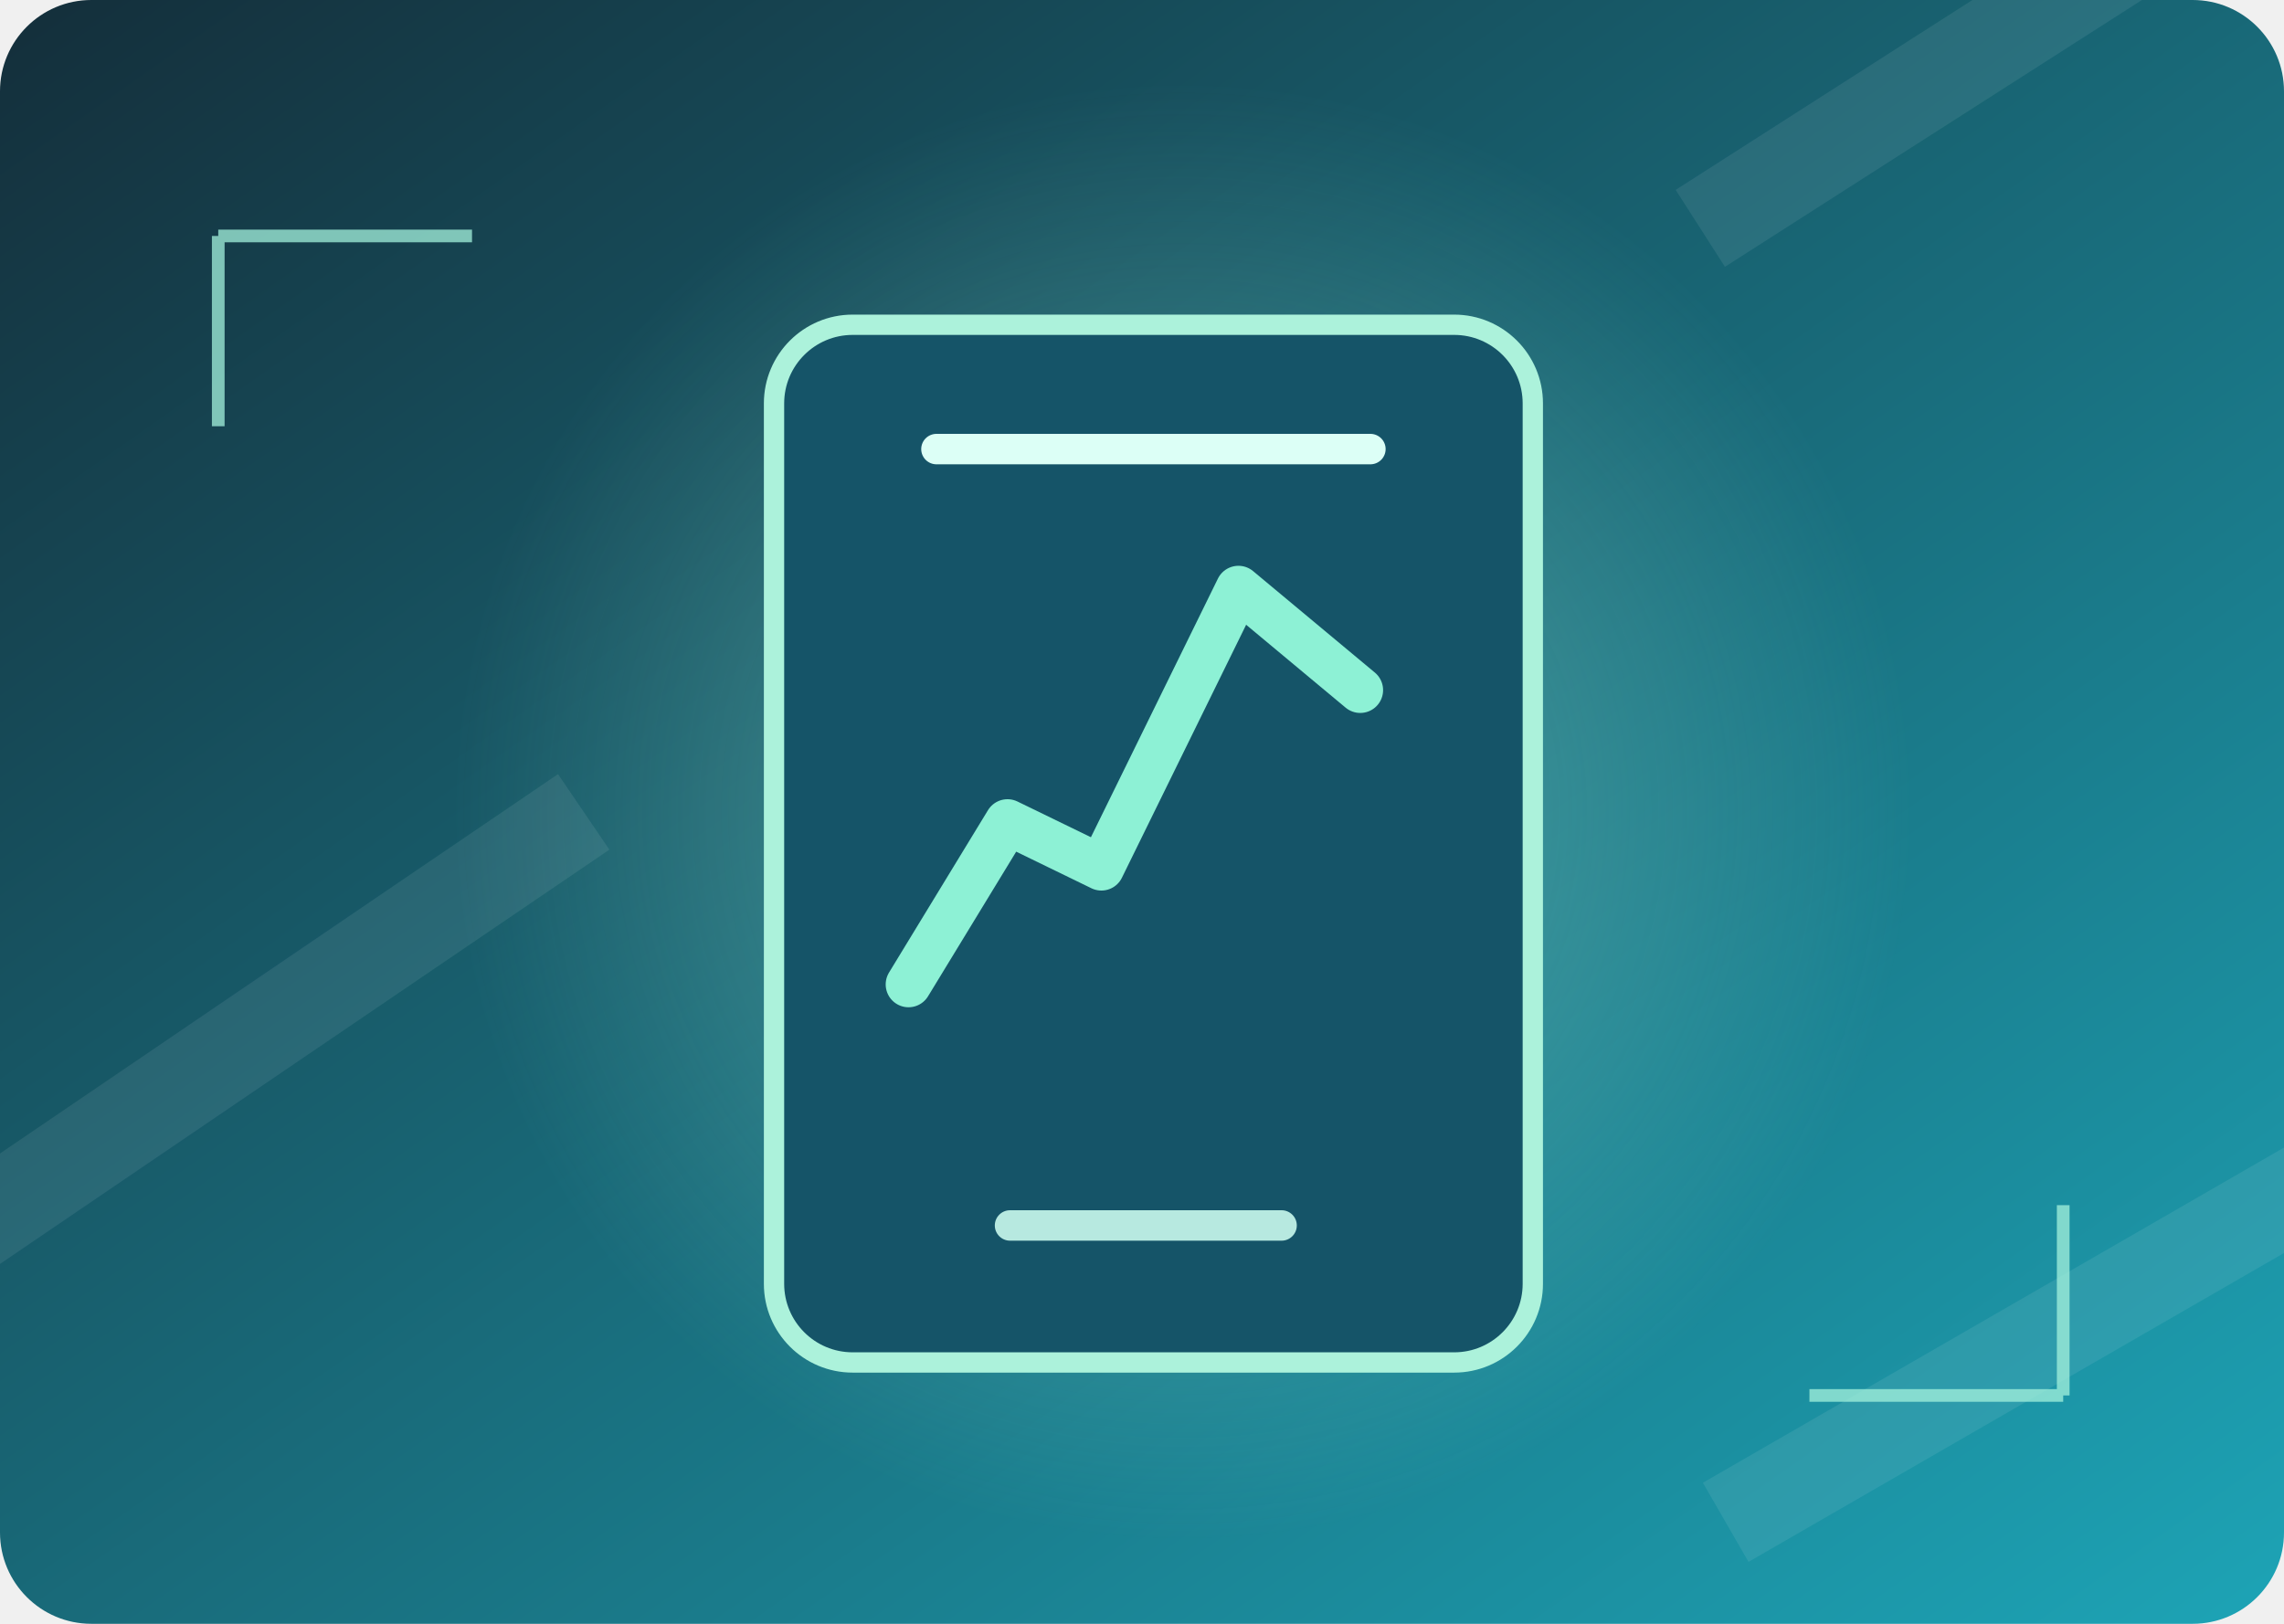
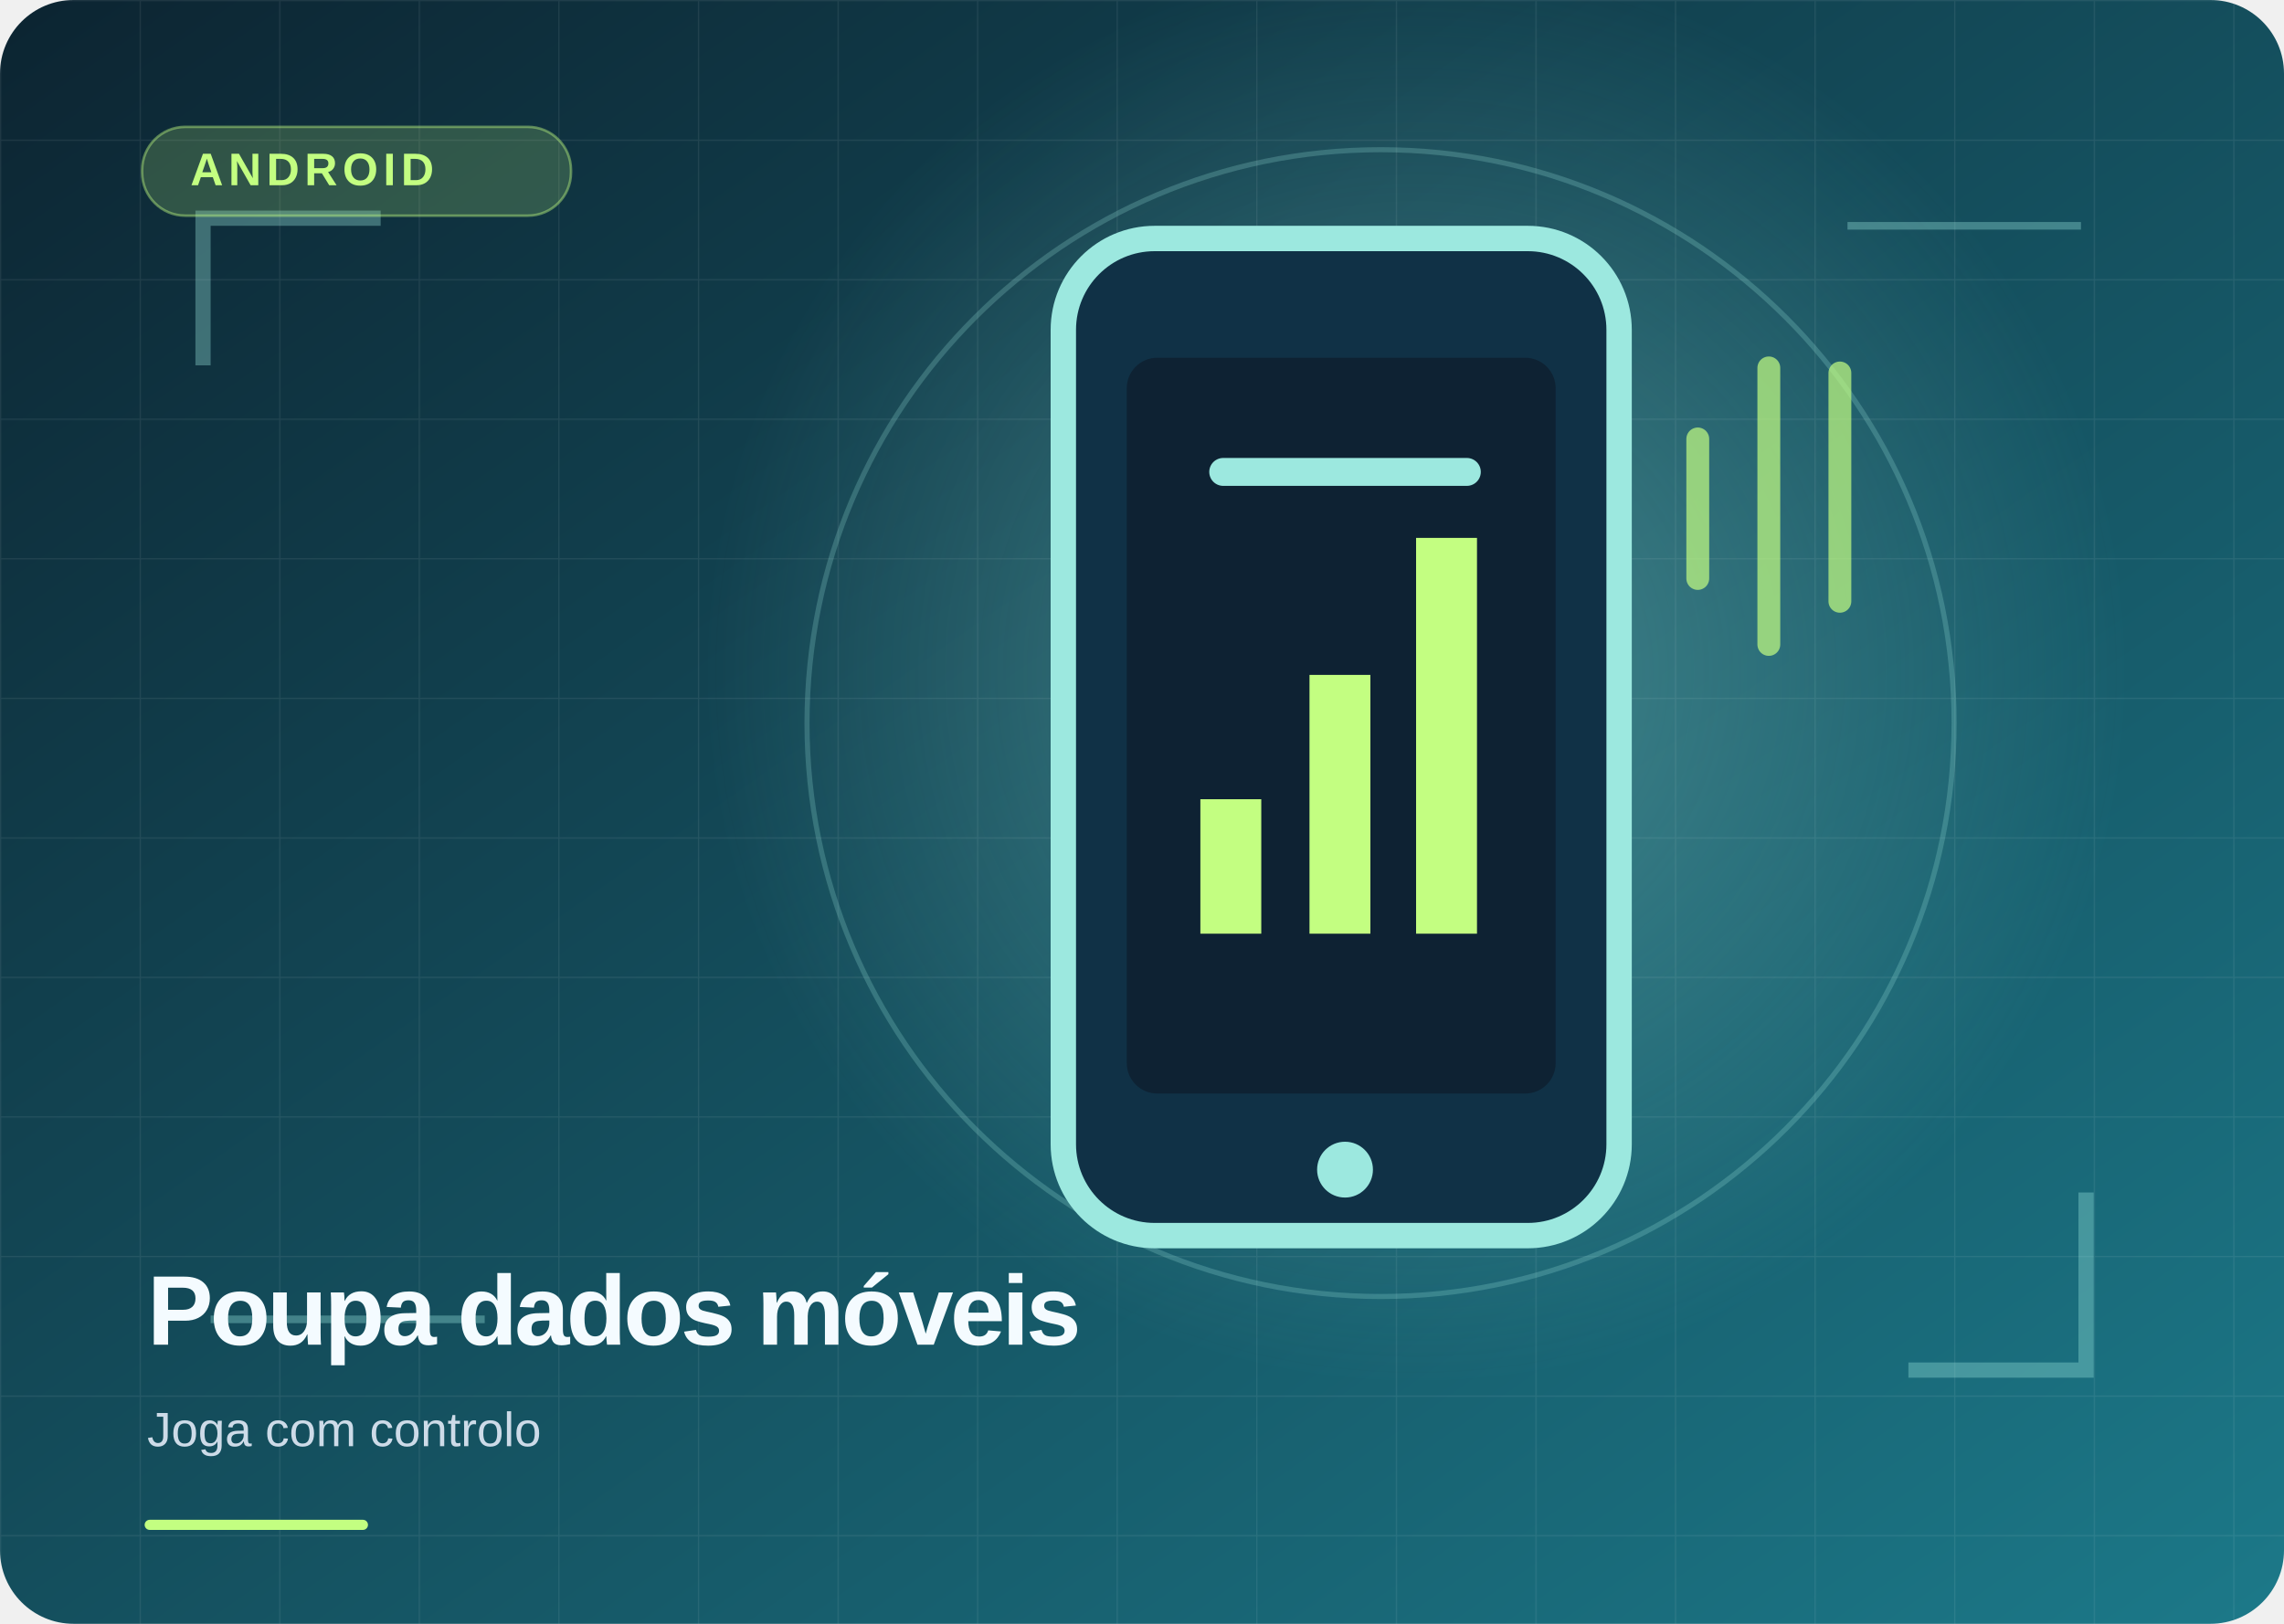
- <svg xmlns="http://www.w3.org/2000/svg" width="900" height="640" viewBox="0 0 900 640">
+ <svg xmlns="http://www.w3.org/2000/svg" width="900" height="640" viewBox="0 0 900 640" role="img" aria-labelledby="title desc">
  <defs>
-     <linearGradient id="g" x2="1" y2="1">
-       <stop stop-color="#142e3a" />
-       <stop offset="1" stop-color="#1da4b6" />
+     <linearGradient id="bg" x1="0" y1="0" x2="1" y2="1">
+       <stop stop-color="#0C2431" />
+       <stop offset="1" stop-color="#1C7989" />
    </linearGradient>
-     <radialGradient id="r">
-       <stop stop-color="#a3f1dc" stop-opacity=".4" />
-       <stop offset="1" stop-color="#a3f1dc" stop-opacity="0" />
+     <radialGradient id="glow">
+       <stop stop-color="#9CE8DF" stop-opacity=".35" />
+       <stop offset="1" stop-color="#9CE8DF" stop-opacity="0" />
    </radialGradient>
+     <pattern id="grid" width="55" height="55" patternUnits="userSpaceOnUse">
+       <path d="M55 0H0V55" fill="none" stroke="#fff" stroke-opacity=".075" stroke-width="1" />
+     </pattern>
  </defs>
-   <rect width="900" height="640" rx="36" fill="url(#g)" />
-   <circle cx="466" cy="320" r="290" fill="url(#r)" />
-   <path d="M-20 490l250-170M670 90l250-160M680 600l260-150" stroke="white" stroke-opacity=".08" stroke-width="36" />
-   <rect x="305" y="128" width="299" height="409" rx="31" fill="#155468" stroke="#acf2db" stroke-width="8" />
-   <path d="M358 388l39-64 37 18 54-110 48 40" fill="none" stroke="#8df1d5" stroke-width="18" stroke-linecap="round" stroke-linejoin="round" />
-   <path d="M369 177h171" stroke="#dcfff6" stroke-width="12" stroke-linecap="round" />
-   <rect x="392" y="477" width="119" height="12" rx="6" fill="#b7e9e0" />
-   <g stroke="#a3f1dc" opacity=".75">
-     <path d="M86 93h100M86 93v75M813 550h-100M813 550v-75" stroke-width="5" />
+   <rect width="900" height="640" rx="29" fill="url(#bg)" />
+   <rect width="900" height="640" rx="29" fill="url(#grid)" />
+   <circle cx="558" cy="265" r="280" fill="url(#glow)" />
+   <circle cx="544" cy="285" r="226" fill="none" stroke="#9CE8DF" stroke-opacity=".23" stroke-width="2" />
+   <g opacity=".35" fill="none" stroke="#9CE8DF" stroke-width="6">
+     <path d="M80 144V86h70M752 540h70v-70" />
+     <path d="M728 89h92M83 520h108" stroke-width="3" />
  </g>
+   <rect x="419" y="94" width="219" height="393" rx="36" fill="#103146" stroke="#9CE8DF" stroke-width="10" />
+   <rect x="444" y="141" width="169" height="290" rx="12" fill="#0e2233" />
+   <path d="M473 368h24v-53h-24zm43 0h24V266h-24zm42 0h24V212h-24z" fill="#C3FE81" />
+   <path d="M482 186h96" stroke="#9CE8DF" stroke-width="11" stroke-linecap="round" />
+   <circle cx="530" cy="461" r="11" fill="#9CE8DF" />
+   <path d="M697 145v109m-28-81v55m56-81v90" stroke="#C3FE81" stroke-width="9" stroke-linecap="round" opacity=".7" />
+   <rect x="56" y="50" width="169" height="35" rx="17" fill="#C3FE81" fill-opacity=".19" stroke="#C3FE81" stroke-opacity=".42" />
+   <text x="75" y="73" font-family="Arial,Helvetica,sans-serif" fill="#C3FE81" font-size="18" font-weight="700" letter-spacing="2">ANDROID</text>
+   <text x="58" y="530" fill="#F4FBFF" font-size="39" font-family="Arial,Helvetica,sans-serif" font-weight="800" letter-spacing="-1.3">Poupa dados móveis</text>
+   <text x="58" y="570" fill="#CDDBE8" font-size="19" font-family="Arial,Helvetica,sans-serif">Joga com controlo</text>
+   <rect x="57" y="599" width="88" height="4" rx="2" fill="#C3FE81" />
</svg>
